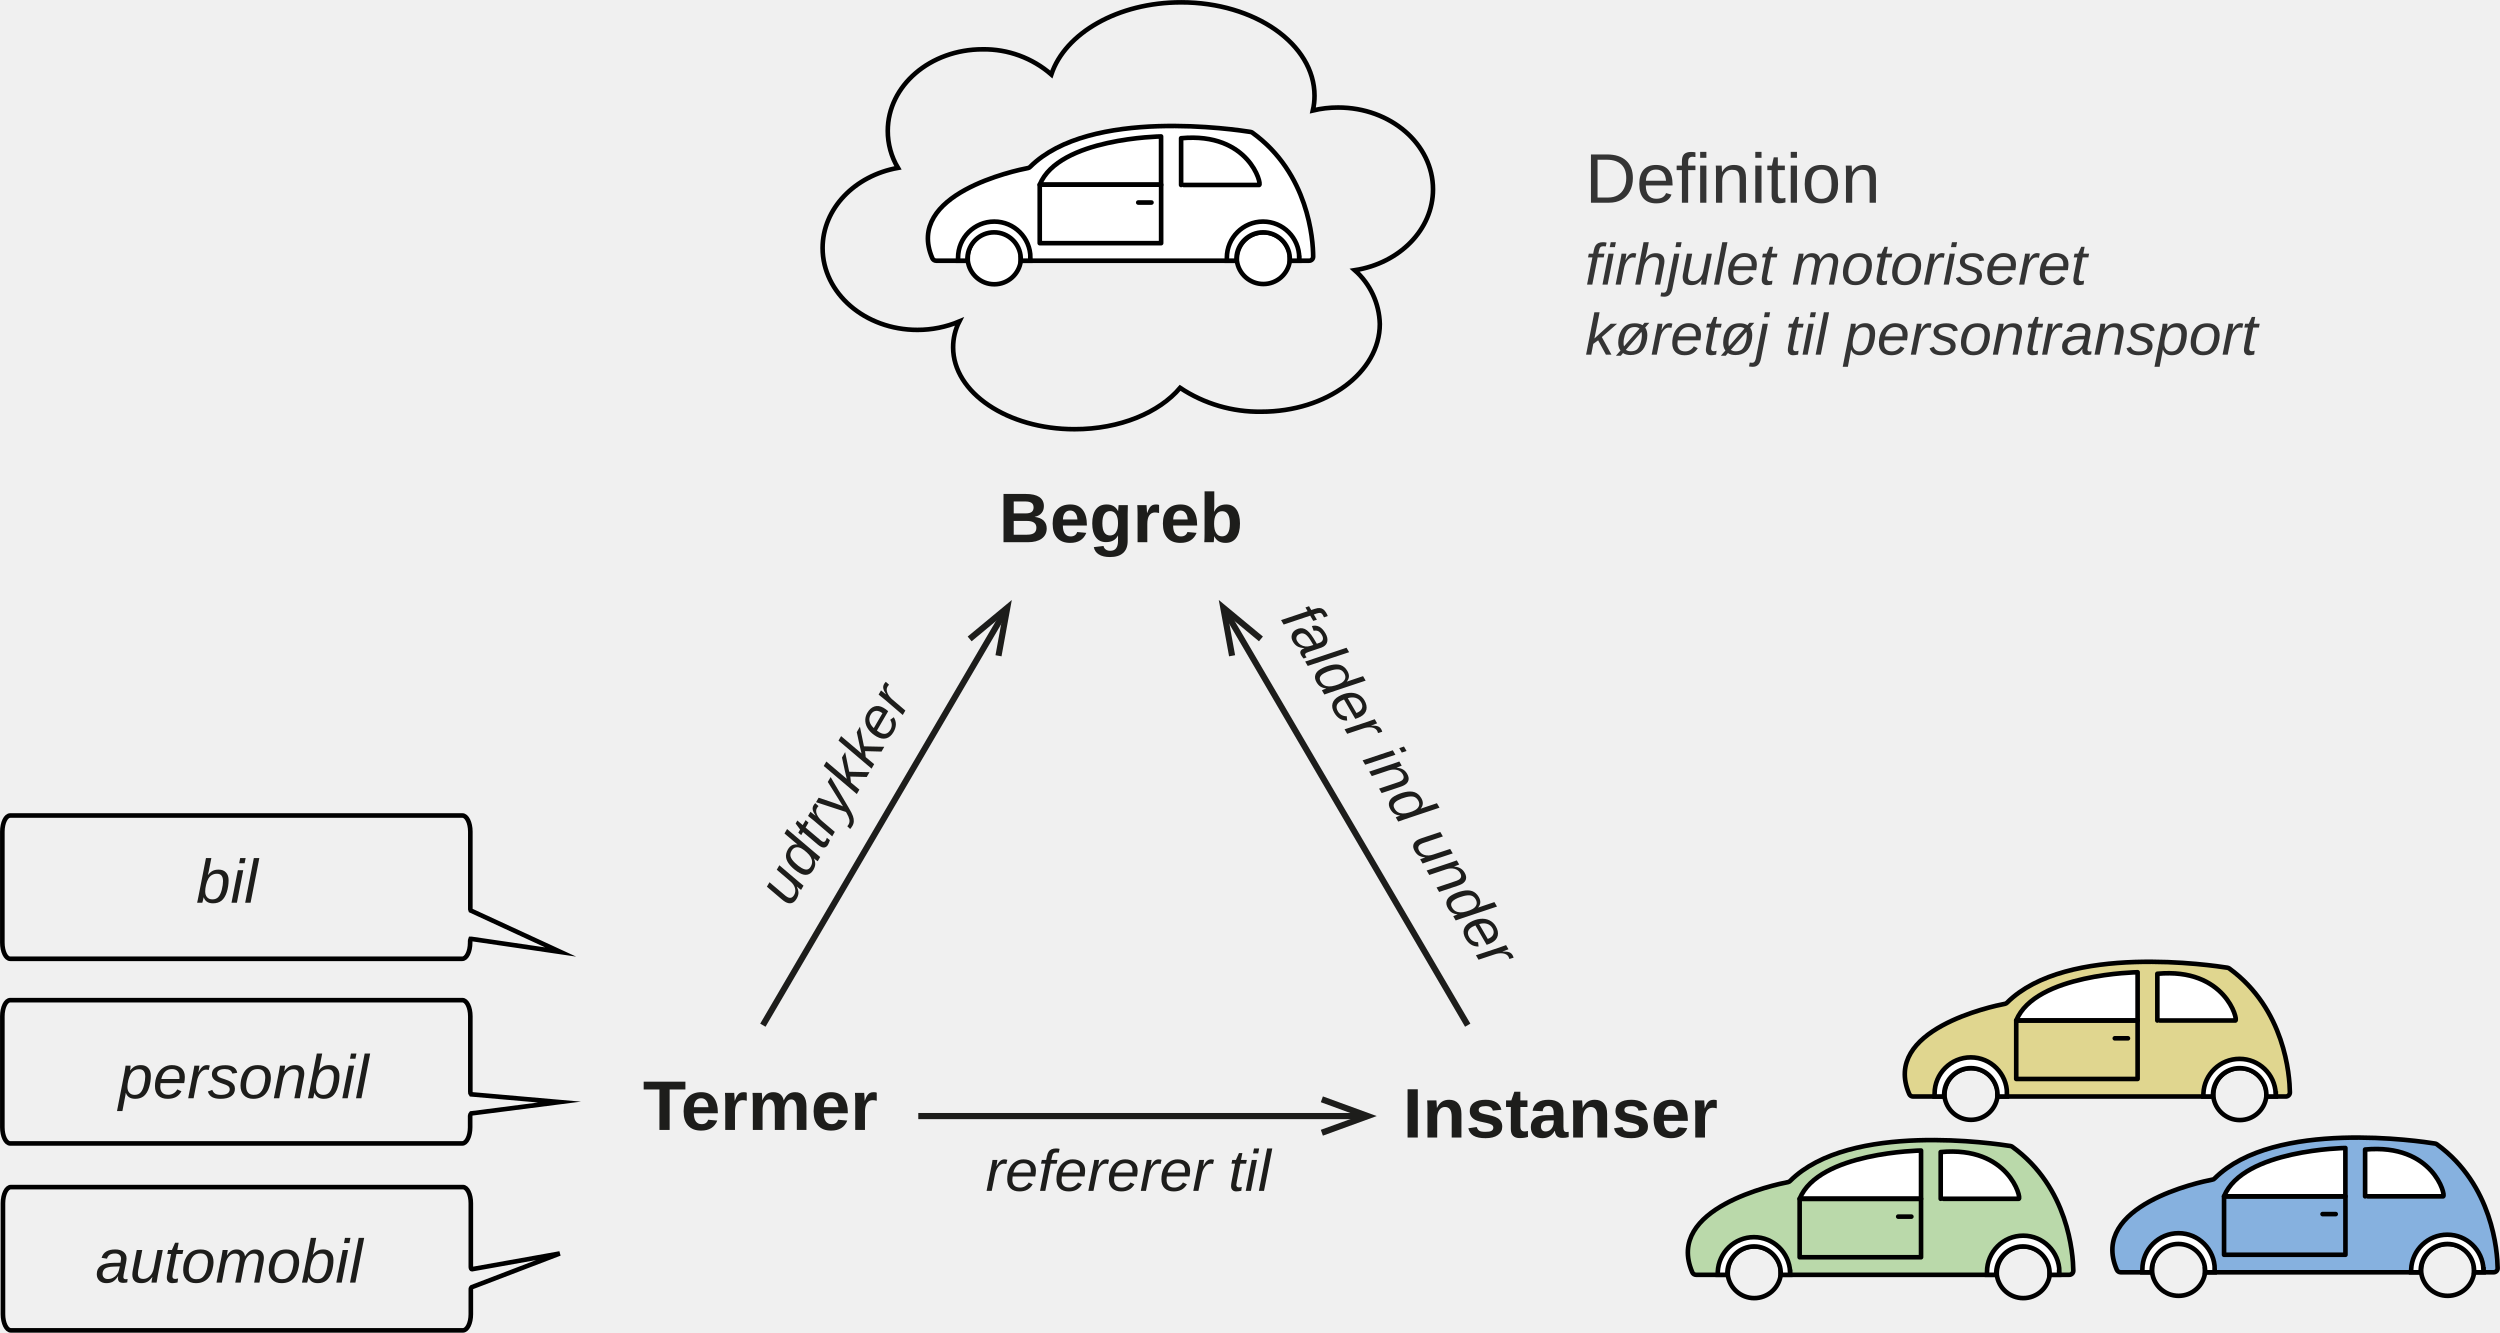
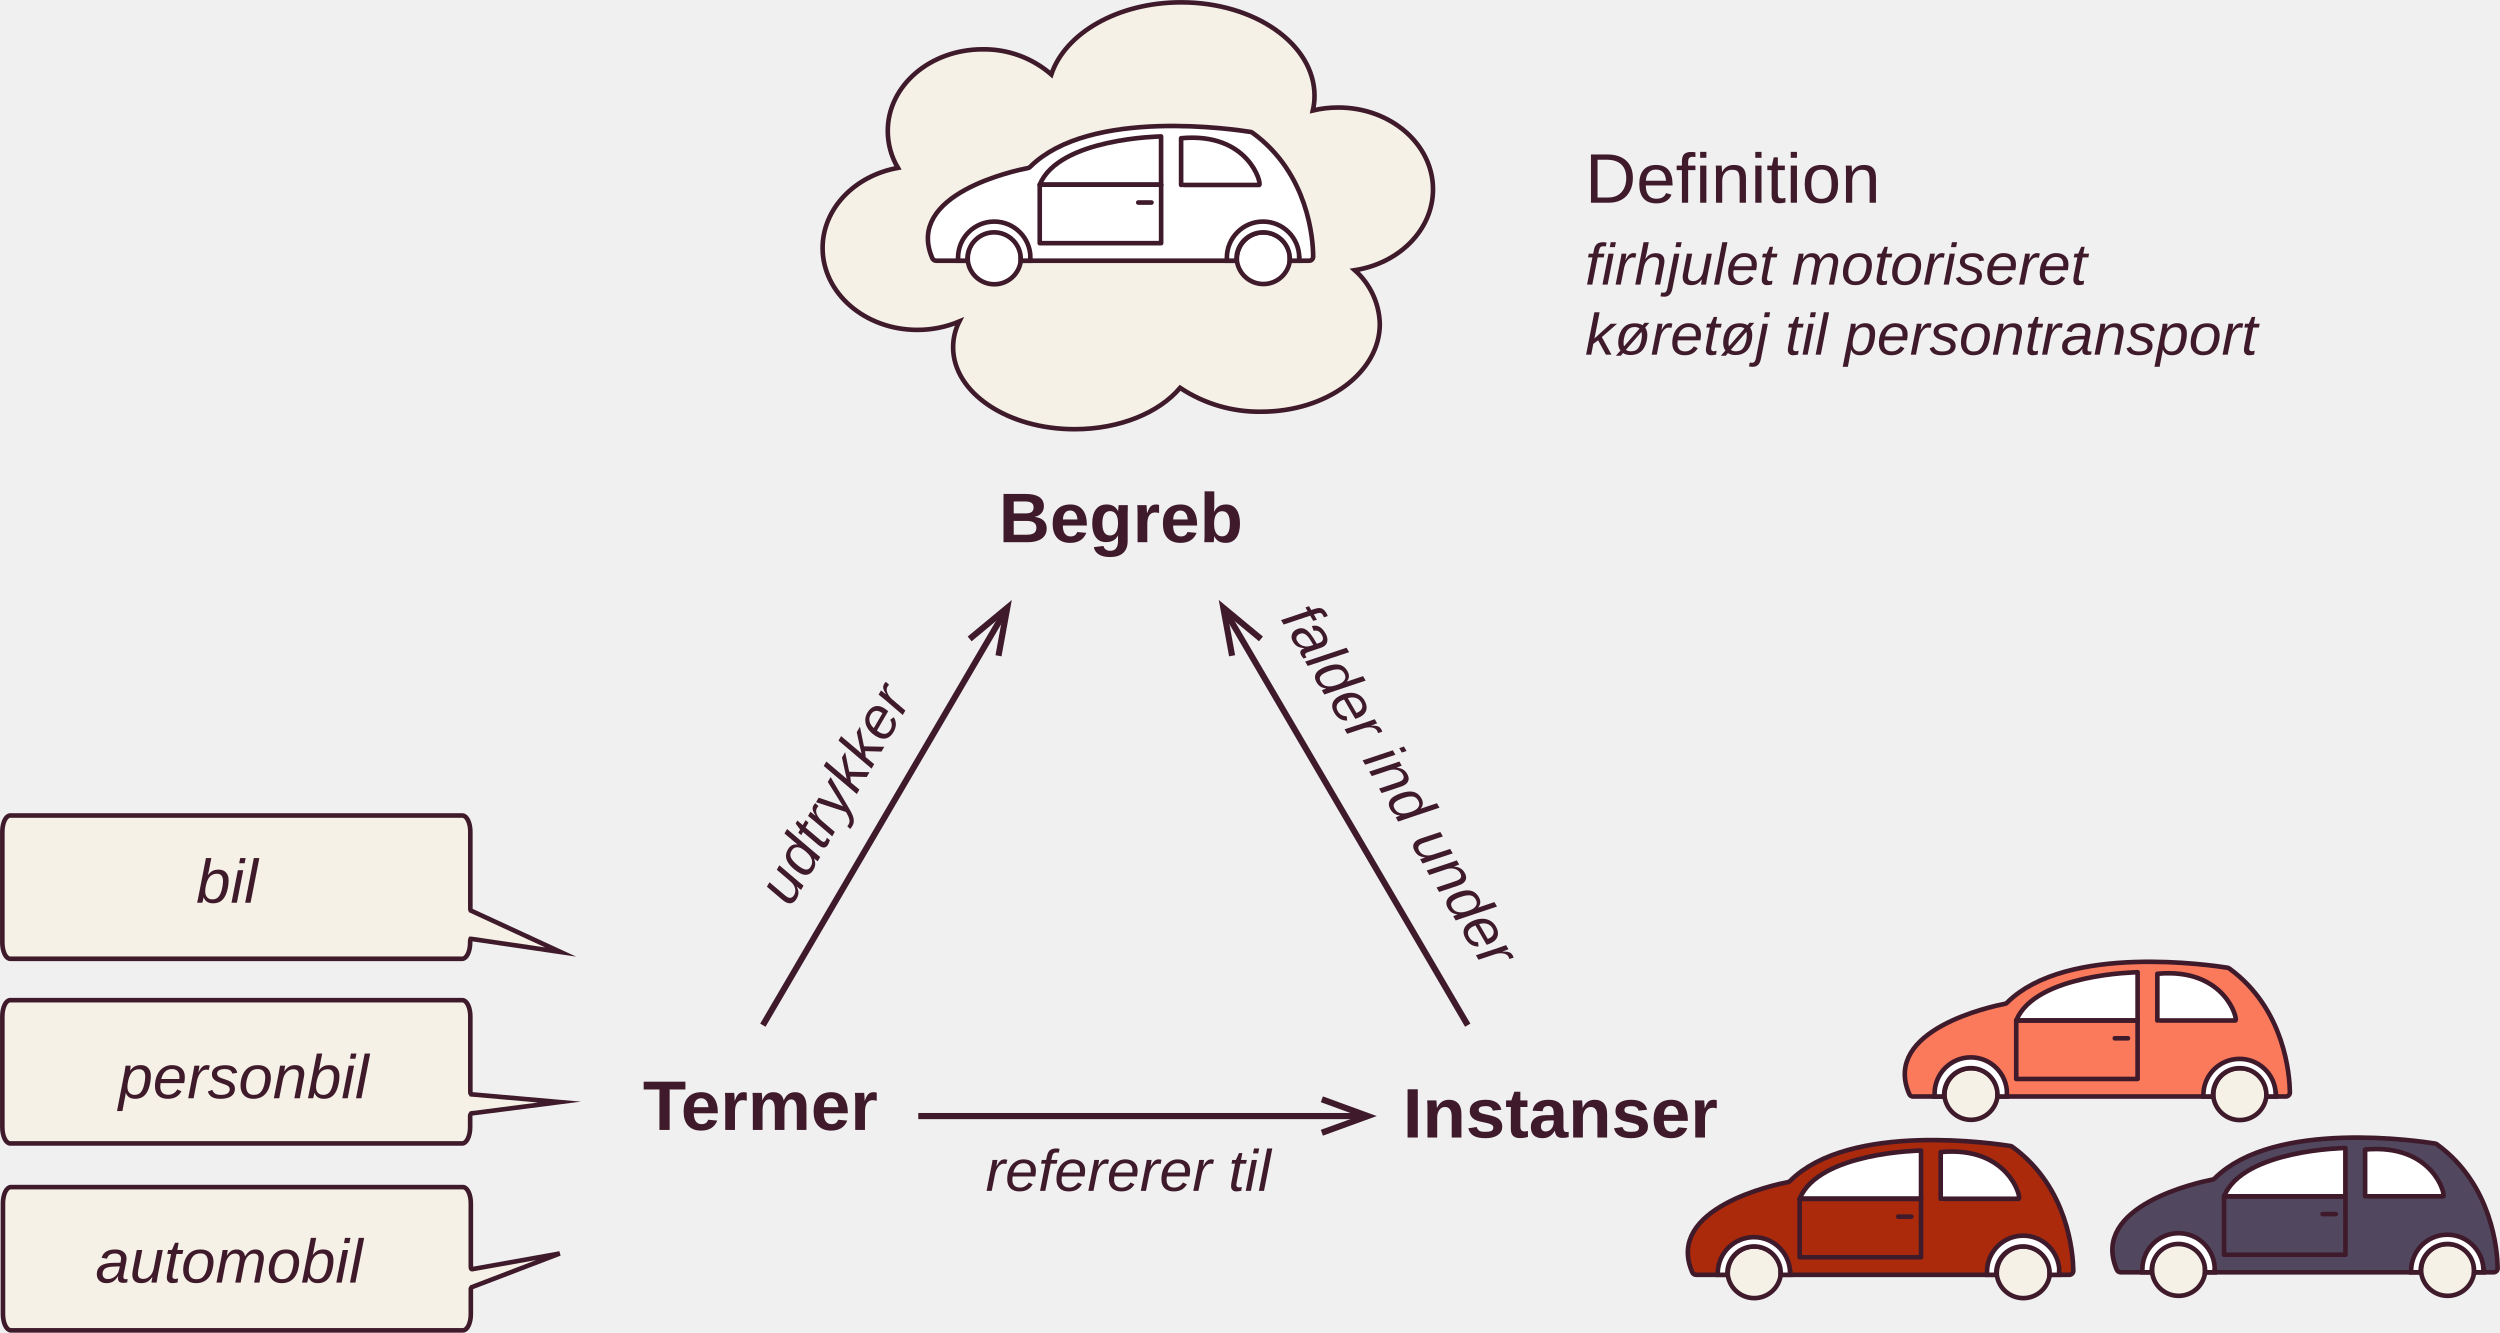
- <svg xmlns="http://www.w3.org/2000/svg" id="Lag_1" data-name="Lag 1" viewBox="0 0 405.51 216.17">
+ <svg xmlns="http://www.w3.org/2000/svg" id="Lag_1" data-name="Lag 1" viewBox="0 0 405.51 216.17" style="background-color:white">
  <defs>
-     <style>.cls-1,.cls-17{font-size:11.38px;}.cls-1,.cls-19,.cls-5,.cls-6,.cls-7{fill:#1d1d1b;}.cls-1{font-family:Arial-BoldMT, Arial;font-weight:700;}.cls-2{letter-spacing:-0.07em;}.cls-11,.cls-3{fill:#f0f0f0;}.cls-3{stroke:#010101;}.cls-11,.cls-12,.cls-13,.cls-14,.cls-15,.cls-20,.cls-3,.cls-4,.cls-8{stroke-miterlimit:10;}.cls-10,.cls-11,.cls-12,.cls-13,.cls-14,.cls-15,.cls-20,.cls-3,.cls-8,.cls-9{stroke-width:0.75px;}.cls-10,.cls-13,.cls-4{fill:none;}.cls-4{stroke:#1d1d1b;}.cls-6{font-size:9.58px;}.cls-18,.cls-19,.cls-6,.cls-7{font-family:Arial-ItalicMT, Arial;font-style:italic;}.cls-18,.cls-7{font-size:9.48px;}.cls-8{fill:#bad9aa;}.cls-10,.cls-11,.cls-12,.cls-13,.cls-14,.cls-15,.cls-20,.cls-8,.cls-9{stroke:#000;}.cls-12,.cls-20,.cls-9{fill:#fff;}.cls-10,.cls-13,.cls-20,.cls-9{stroke-linecap:round;}.cls-10,.cls-9{stroke-linejoin:round;}.cls-14{fill:#86b1df;}.cls-15{fill:#e0d68f;}.cls-16,.cls-17,.cls-18{isolation:isolate;}.cls-17,.cls-18{fill:#343434;}.cls-17{font-family:ArialMT, Arial;}.cls-19{font-size:10px;}</style>
+     <style>.cls-1,.cls-17{font-size:11.38px;}.cls-1,.cls-19,.cls-5,.cls-6,.cls-7{fill:#3F1A2B;}.cls-1{font-family:Arial-BoldMT, Arial;font-weight:700;}.cls-2{letter-spacing:-0.07em;}.cls-11,.cls-3{fill:#F5F1E6;}.cls-3{stroke:#3F1A2B;}.cls-11,.cls-12,.cls-13,.cls-14,.cls-15,.cls-20,.cls-3,.cls-4,.cls-8{stroke-miterlimit:10;}.cls-10,.cls-11,.cls-12,.cls-13,.cls-14,.cls-15,.cls-20,.cls-3,.cls-8,.cls-9{stroke-width:0.75px;}.cls-10,.cls-13,.cls-4{fill:none;}.cls-4{stroke:#3F1A2B;}.cls-6{font-size:9.58px;}.cls-18,.cls-19,.cls-6,.cls-7{font-family:Arial-ItalicMT, Arial;font-style:italic;}.cls-18,.cls-7{font-size:9.48px;}.cls-8{fill:#AB2A0C;}.cls-10,.cls-11,.cls-12,.cls-13,.cls-14,.cls-15,.cls-20,.cls-8,.cls-9{stroke:#3F1A2B;}.cls-12,.cls-20,.cls-9{fill:#fff;}.cls-10,.cls-13,.cls-20,.cls-9{stroke-linecap:round;}.cls-10,.cls-9{stroke-linejoin:round;}.cls-14{fill:#514860;}.cls-15{fill:#FB7A5C;}.cls-16,.cls-17,.cls-18{isolation:isolate;}.cls-17,.cls-18{fill:#3F1A2B;}.cls-17{font-family:ArialMT, Arial;}.cls-19{font-size:10px;}</style>
  </defs>
  <text class="cls-1" transform="translate(162 87.95) scale(1.01 1)">Begreb</text>
  <text class="cls-1" transform="translate(227.54 184.51) scale(1.01 1)">Instanser</text>
  <text class="cls-1" transform="translate(104.28 183.28) scale(1.01 1)">
    <tspan class="cls-2">T</tspan>
    <tspan x="6.1" y="0">ermer</tspan>
  </text>
  <path class="cls-3" d="M233.44,31.71c0-7.33-6.88-13.27-15.38-13.27a17.79,17.79,0,0,0-4.11.48,10.46,10.46,0,0,0,.27-2.38c0-8.38-9.68-15.16-21.63-15.16-10.25,0-18.83,5-21.06,11.7A16.6,16.6,0,0,0,160.38,9C151.89,9,145,14.9,145,22.23a11.68,11.68,0,0,0,1.65,6c-7,1.26-12.22,6.6-12.22,13,0,7.33,6.88,13.28,15.38,13.28a17.58,17.58,0,0,0,6.79-1.36,9.2,9.2,0,0,0-1,4.2c0,7.33,8.82,13.27,19.7,13.27,7.34,0,13.74-2.7,17.12-6.71a23.15,23.15,0,0,0,13.16,3.87c10.63,0,19.23-6.37,19.23-14.22a12.05,12.05,0,0,0-4.06-8.73C228,43.7,233.44,38.25,233.44,31.71Z" transform="translate(-1 -1)" />
  <polyline class="cls-4" points="148.95 181.03 175.68 181.03 220.49 181.03" />
  <polygon class="cls-5" points="214.58 184.21 214.24 183.26 220.39 181.03 214.24 178.78 214.58 177.84 223.31 181.03 214.58 184.21" />
  <polyline class="cls-4" points="123.74 166.29 138.25 141.5 162.69 99.75" />
  <polygon class="cls-5" points="162.45 106.46 161.47 106.28 162.64 99.84 157.6 104.02 156.96 103.25 164.12 97.32 162.45 106.46" />
  <polyline class="cls-4" points="238.07 166.29 223.56 141.5 199.12 99.75" />
  <polygon class="cls-5" points="204.85 103.25 204.21 104.02 199.17 99.84 200.34 106.28 199.36 106.46 197.69 97.32 204.85 103.25" />
  <text class="cls-6" transform="matrix(0.5, -0.86, 0.87, 0.49, 128.25, 147.25)">udtrykker</text>
  <text class="cls-6" transform="matrix(0.5, 0.86, -0.87, 0.49, 207.63, 100.3)">falder ind under</text>
  <text class="cls-7" transform="translate(159.87 193.16) scale(1.01 1)">refererer til</text>
  <path class="cls-8" d="M337.3,207.11a.66.66,0,0,1-.67.67h-3.18a3.75,3.75,0,0,0,0-.48,4.33,4.33,0,0,0-8.65,0,3.75,3.75,0,0,0,0,.48H289.81a3.75,3.75,0,0,0,0-.48,4.33,4.33,0,0,0-8.65,0,3.75,3.75,0,0,0,0,.48h-5.05a.67.67,0,0,1-.61-.4c-4.52-10.44,13.49-14.25,15.54-14.64a.61.61,0,0,0,.32-.18c9.72-9.7,33.6-6,35.76-5.67a.7.7,0,0,1,.28.12C336.51,193.6,337.26,204.36,337.3,207.11Z" transform="translate(-1 -1)" />
  <path class="cls-9" d="M312.6,195.45v-7.83s-16.62.25-19.69,7.83H312.6" transform="translate(-1 -1)" />
  <path class="cls-9" d="M316.22,195.45h12.23c.5,0-1.58-8.61-12.66-7.58v7.58" transform="translate(-1 -1)" />
  <rect class="cls-10" x="291.91" y="194.45" width="19.69" height="9.48" />
  <path class="cls-11" d="M333.48,207.3a3.75,3.75,0,0,1,0,.48,4.33,4.33,0,0,1-8.59,0,3.75,3.75,0,0,1,0-.48,4.33,4.33,0,0,1,8.65,0Z" transform="translate(-1 -1)" />
  <path class="cls-12" d="M335,207.3c0,.16,0,.33,0,.48h-1.55a3.75,3.75,0,0,0,0-.48,4.33,4.33,0,0,0-8.65,0,3.75,3.75,0,0,0,0,.48H323.3c0-.15,0-.32,0-.48a5.87,5.87,0,0,1,11.74,0Z" transform="translate(-1 -1)" />
  <path class="cls-11" d="M289.84,207.3a3.75,3.75,0,0,1,0,.48,4.33,4.33,0,0,1-8.59,0,3.75,3.75,0,0,1,0-.48,4.33,4.33,0,0,1,8.65,0Z" transform="translate(-1 -1)" />
  <line class="cls-13" x1="307.9" y1="197.34" x2="310.03" y2="197.34" />
  <path class="cls-12" d="M291.38,207.3c0,.16,0,.33,0,.48h-1.54a3.77,3.77,0,0,0,0-.48,4.33,4.33,0,0,0-8.65,0,3.75,3.75,0,0,0,0,.48h-1.56c0-.15,0-.32,0-.48a5.87,5.87,0,0,1,11.73,0Z" transform="translate(-1 -1)" />
  <path class="cls-14" d="M406.13,206.71a.65.65,0,0,1-.66.66h-3.18a3.59,3.59,0,0,0,0-.47,4.33,4.33,0,0,0-8.65,0,3.62,3.62,0,0,0,0,.47h-35a3.59,3.59,0,0,0,0-.47,4.33,4.33,0,0,0-8.66,0,3.59,3.59,0,0,0,0,.47h-5a.69.69,0,0,1-.62-.4c-4.52-10.44,13.5-14.25,15.54-14.64a.49.49,0,0,0,.32-.18c9.73-9.69,33.61-6,35.76-5.66a.53.53,0,0,1,.29.12C405.34,193.2,406.09,204,406.13,206.71Z" transform="translate(-1 -1)" />
  <path class="cls-9" d="M381.43,195.05v-7.84s-16.61.25-19.68,7.84h19.68" transform="translate(-1 -1)" />
  <path class="cls-9" d="M385.05,195.05h12.24c.5-.05-1.59-8.61-12.66-7.59v7.59" transform="translate(-1 -1)" />
  <rect class="cls-10" x="360.75" y="194.05" width="19.69" height="9.48" />
  <path class="cls-11" d="M402.32,206.9a3.59,3.59,0,0,1,0,.47,4.33,4.33,0,0,1-8.6,0,3.62,3.62,0,0,1,0-.47,4.33,4.33,0,0,1,8.65,0Z" transform="translate(-1 -1)" />
  <path class="cls-12" d="M403.85,206.9c0,.16,0,.32,0,.47h-1.55a3.59,3.59,0,0,0,0-.47,4.33,4.33,0,0,0-8.65,0,3.62,3.62,0,0,0,0,.47h-1.55c0-.15,0-.31,0-.47a5.87,5.87,0,0,1,11.73,0Z" transform="translate(-1 -1)" />
  <path class="cls-11" d="M358.68,206.9a3.59,3.59,0,0,1,0,.47,4.33,4.33,0,0,1-8.6,0,3.59,3.59,0,0,1,0-.47,4.33,4.33,0,0,1,8.66,0Z" transform="translate(-1 -1)" />
  <line class="cls-13" x1="376.73" y1="196.93" x2="378.86" y2="196.93" />
  <path class="cls-12" d="M360.22,206.9c0,.16,0,.32,0,.47h-1.55a3.59,3.59,0,0,0,0-.47,4.33,4.33,0,0,0-8.65,0,3.59,3.59,0,0,0,0,.47H348.5c0-.15,0-.31,0-.47a5.87,5.87,0,0,1,11.74,0Z" transform="translate(-1 -1)" />
  <path class="cls-15" d="M372.43,178.19a.66.66,0,0,1-.66.67h-3.18c0-.16,0-.32,0-.48a4.33,4.33,0,0,0-8.65,0,3.87,3.87,0,0,0,0,.48H324.94a3.87,3.87,0,0,0,0-.48,4.33,4.33,0,0,0-8.65,0,3.87,3.87,0,0,0,0,.48H311.3a.67.67,0,0,1-.61-.4c-4.52-10.44,13.49-14.25,15.54-14.64a.64.64,0,0,0,.32-.18c9.73-9.7,33.61-6,35.76-5.67a.81.81,0,0,1,.29.12C371.64,164.68,372.39,175.44,372.43,178.19Z" transform="translate(-1 -1)" />
  <path class="cls-9" d="M347.73,166.53V158.7s-16.61.25-19.69,7.83h19.69" transform="translate(-1 -1)" />
  <path class="cls-9" d="M351.35,166.53h12.24c.49,0-1.59-8.61-12.66-7.58v7.58" transform="translate(-1 -1)" />
  <rect class="cls-10" x="327.04" y="165.53" width="19.69" height="9.48" />
  <path class="cls-11" d="M368.61,178.38c0,.16,0,.32,0,.48a4.33,4.33,0,0,1-8.6,0,3.87,3.87,0,0,1,0-.48,4.33,4.33,0,0,1,8.65,0Z" transform="translate(-1 -1)" />
  <path class="cls-12" d="M370.15,178.38c0,.16,0,.32,0,.48h-1.54c0-.16,0-.32,0-.48a4.33,4.33,0,0,0-8.65,0,3.87,3.87,0,0,0,0,.48h-1.56c0-.16,0-.32,0-.48a5.87,5.87,0,0,1,11.73,0Z" transform="translate(-1 -1)" />
  <path class="cls-11" d="M325,178.38a3.87,3.87,0,0,1,0,.48,4.33,4.33,0,0,1-8.59,0,3.87,3.87,0,0,1,0-.48,4.33,4.33,0,0,1,8.65,0Z" transform="translate(-1 -1)" />
  <line class="cls-13" x1="343.03" y1="168.42" x2="345.16" y2="168.42" />
  <path class="cls-12" d="M326.52,178.38c0,.16,0,.32,0,.48H325a3.87,3.87,0,0,0,0-.48,4.33,4.33,0,0,0-8.65,0c0,.16,0,.32,0,.48H314.8c0-.16,0-.32,0-.48a5.87,5.87,0,0,1,11.74,0Z" transform="translate(-1 -1)" />
  <path class="cls-11" d="M77.51,153.3h-.18a1.06,1.06,0,0,0-.07.37v.23c0,1.45-.58,2.62-1.29,2.62H2.66c-.71,0-1.28-1.17-1.28-2.62v-18c0-1.45.57-2.62,1.28-2.62H76c.71,0,1.29,1.17,1.29,2.62h0v12.57l.07.22,14.58,6.73Z" transform="translate(-1 -1)" />
  <path class="cls-11" d="M2.66,186.47c-.71,0-1.28-1.18-1.28-2.62h0v-18c0-1.45.57-2.62,1.28-2.62H76c.71,0,1.29,1.17,1.29,2.62v12.28a.48.48,0,0,0,.11.37l14.35,1.26L77.44,181.6l-.11.15s-.07.15-.07.22v1.88c0,1.44-.58,2.62-1.29,2.62H2.66Z" transform="translate(-1 -1)" />
  <path class="cls-11" d="M2.77,216.79c-.71,0-1.29-1.17-1.29-2.62v-18c0-1.45.58-2.62,1.29-2.62H76.08c.71,0,1.29,1.17,1.29,2.62v10.33c0,.21.08.37.18.37l14.25-2.55-14.29,5.47a.45.45,0,0,0-.14.38v4c0,1.45-.58,2.62-1.29,2.62Z" transform="translate(-1 -1)" />
  <g class="cls-16">
    <text class="cls-17" transform="translate(257.11 32.88) scale(1.01 1)">Definition</text>
    <text class="cls-18" transform="translate(257.11 46.16) scale(1.01 1)">firhjulet motoriseret</text>
    <text class="cls-18" transform="translate(257.11 57.53) scale(1.01 1)">køretøj til persontransport</text>
    <text class="cls-16" x="-1" y="-1" />
  </g>
  <text class="cls-19" transform="translate(31.83 146.43)">bil</text>
  <text class="cls-19" transform="translate(19.23 178.14)">personbil</text>
  <text class="cls-19" transform="translate(15.48 208.04)">automobil</text>
  <path class="cls-12" d="M214,42.62a.65.65,0,0,1-.66.67h-3.18a3.75,3.75,0,0,0,0-.48,4.33,4.33,0,0,0-8.65,0,3.75,3.75,0,0,0,0,.48h-35a3.75,3.75,0,0,0,0-.48,4.33,4.33,0,0,0-8.66,0,3.75,3.75,0,0,0,0,.48h-5a.69.69,0,0,1-.62-.4c-4.52-10.44,13.5-14.25,15.55-14.64a.55.55,0,0,0,.31-.18c9.73-9.7,33.61-6,35.76-5.67a.74.74,0,0,1,.29.12C213.25,29.11,214,39.87,214,42.62Z" transform="translate(-1 -1)" />
  <path class="cls-9" d="M189.33,31V23.13s-16.61.25-19.68,7.83h19.68" transform="translate(-1 -1)" />
  <path class="cls-9" d="M193,31h12.24c.5,0-1.59-8.61-12.66-7.58V31" transform="translate(-1 -1)" />
  <rect class="cls-9" x="168.65" y="29.96" width="19.69" height="9.48" />
  <path class="cls-12" d="M210.22,42.81a3.75,3.75,0,0,1,0,.48,4.33,4.33,0,0,1-8.59,0,3.75,3.75,0,0,1,0-.48,4.33,4.33,0,0,1,8.65,0Z" transform="translate(-1 -1)" />
  <path class="cls-12" d="M211.76,42.81c0,.16,0,.33,0,.48h-1.55a3.75,3.75,0,0,0,0-.48,4.33,4.33,0,0,0-8.65,0,3.75,3.75,0,0,0,0,.48H200c0-.15,0-.32,0-.48a5.87,5.87,0,0,1,11.74,0Z" transform="translate(-1 -1)" />
  <path class="cls-12" d="M166.58,42.81a3.75,3.75,0,0,1,0,.48,4.33,4.33,0,0,1-8.6,0,3.75,3.75,0,0,1,0-.48,4.33,4.33,0,0,1,8.66,0Z" transform="translate(-1 -1)" />
  <line class="cls-20" x1="184.63" y1="32.85" x2="186.77" y2="32.85" />
  <path class="cls-12" d="M168.12,42.81c0,.16,0,.33,0,.48h-1.55a3.75,3.75,0,0,0,0-.48,4.33,4.33,0,0,0-8.65,0,3.75,3.75,0,0,0,0,.48H156.4c0-.15,0-.32,0-.48a5.87,5.87,0,0,1,11.74,0Z" transform="translate(-1 -1)" />
</svg>
